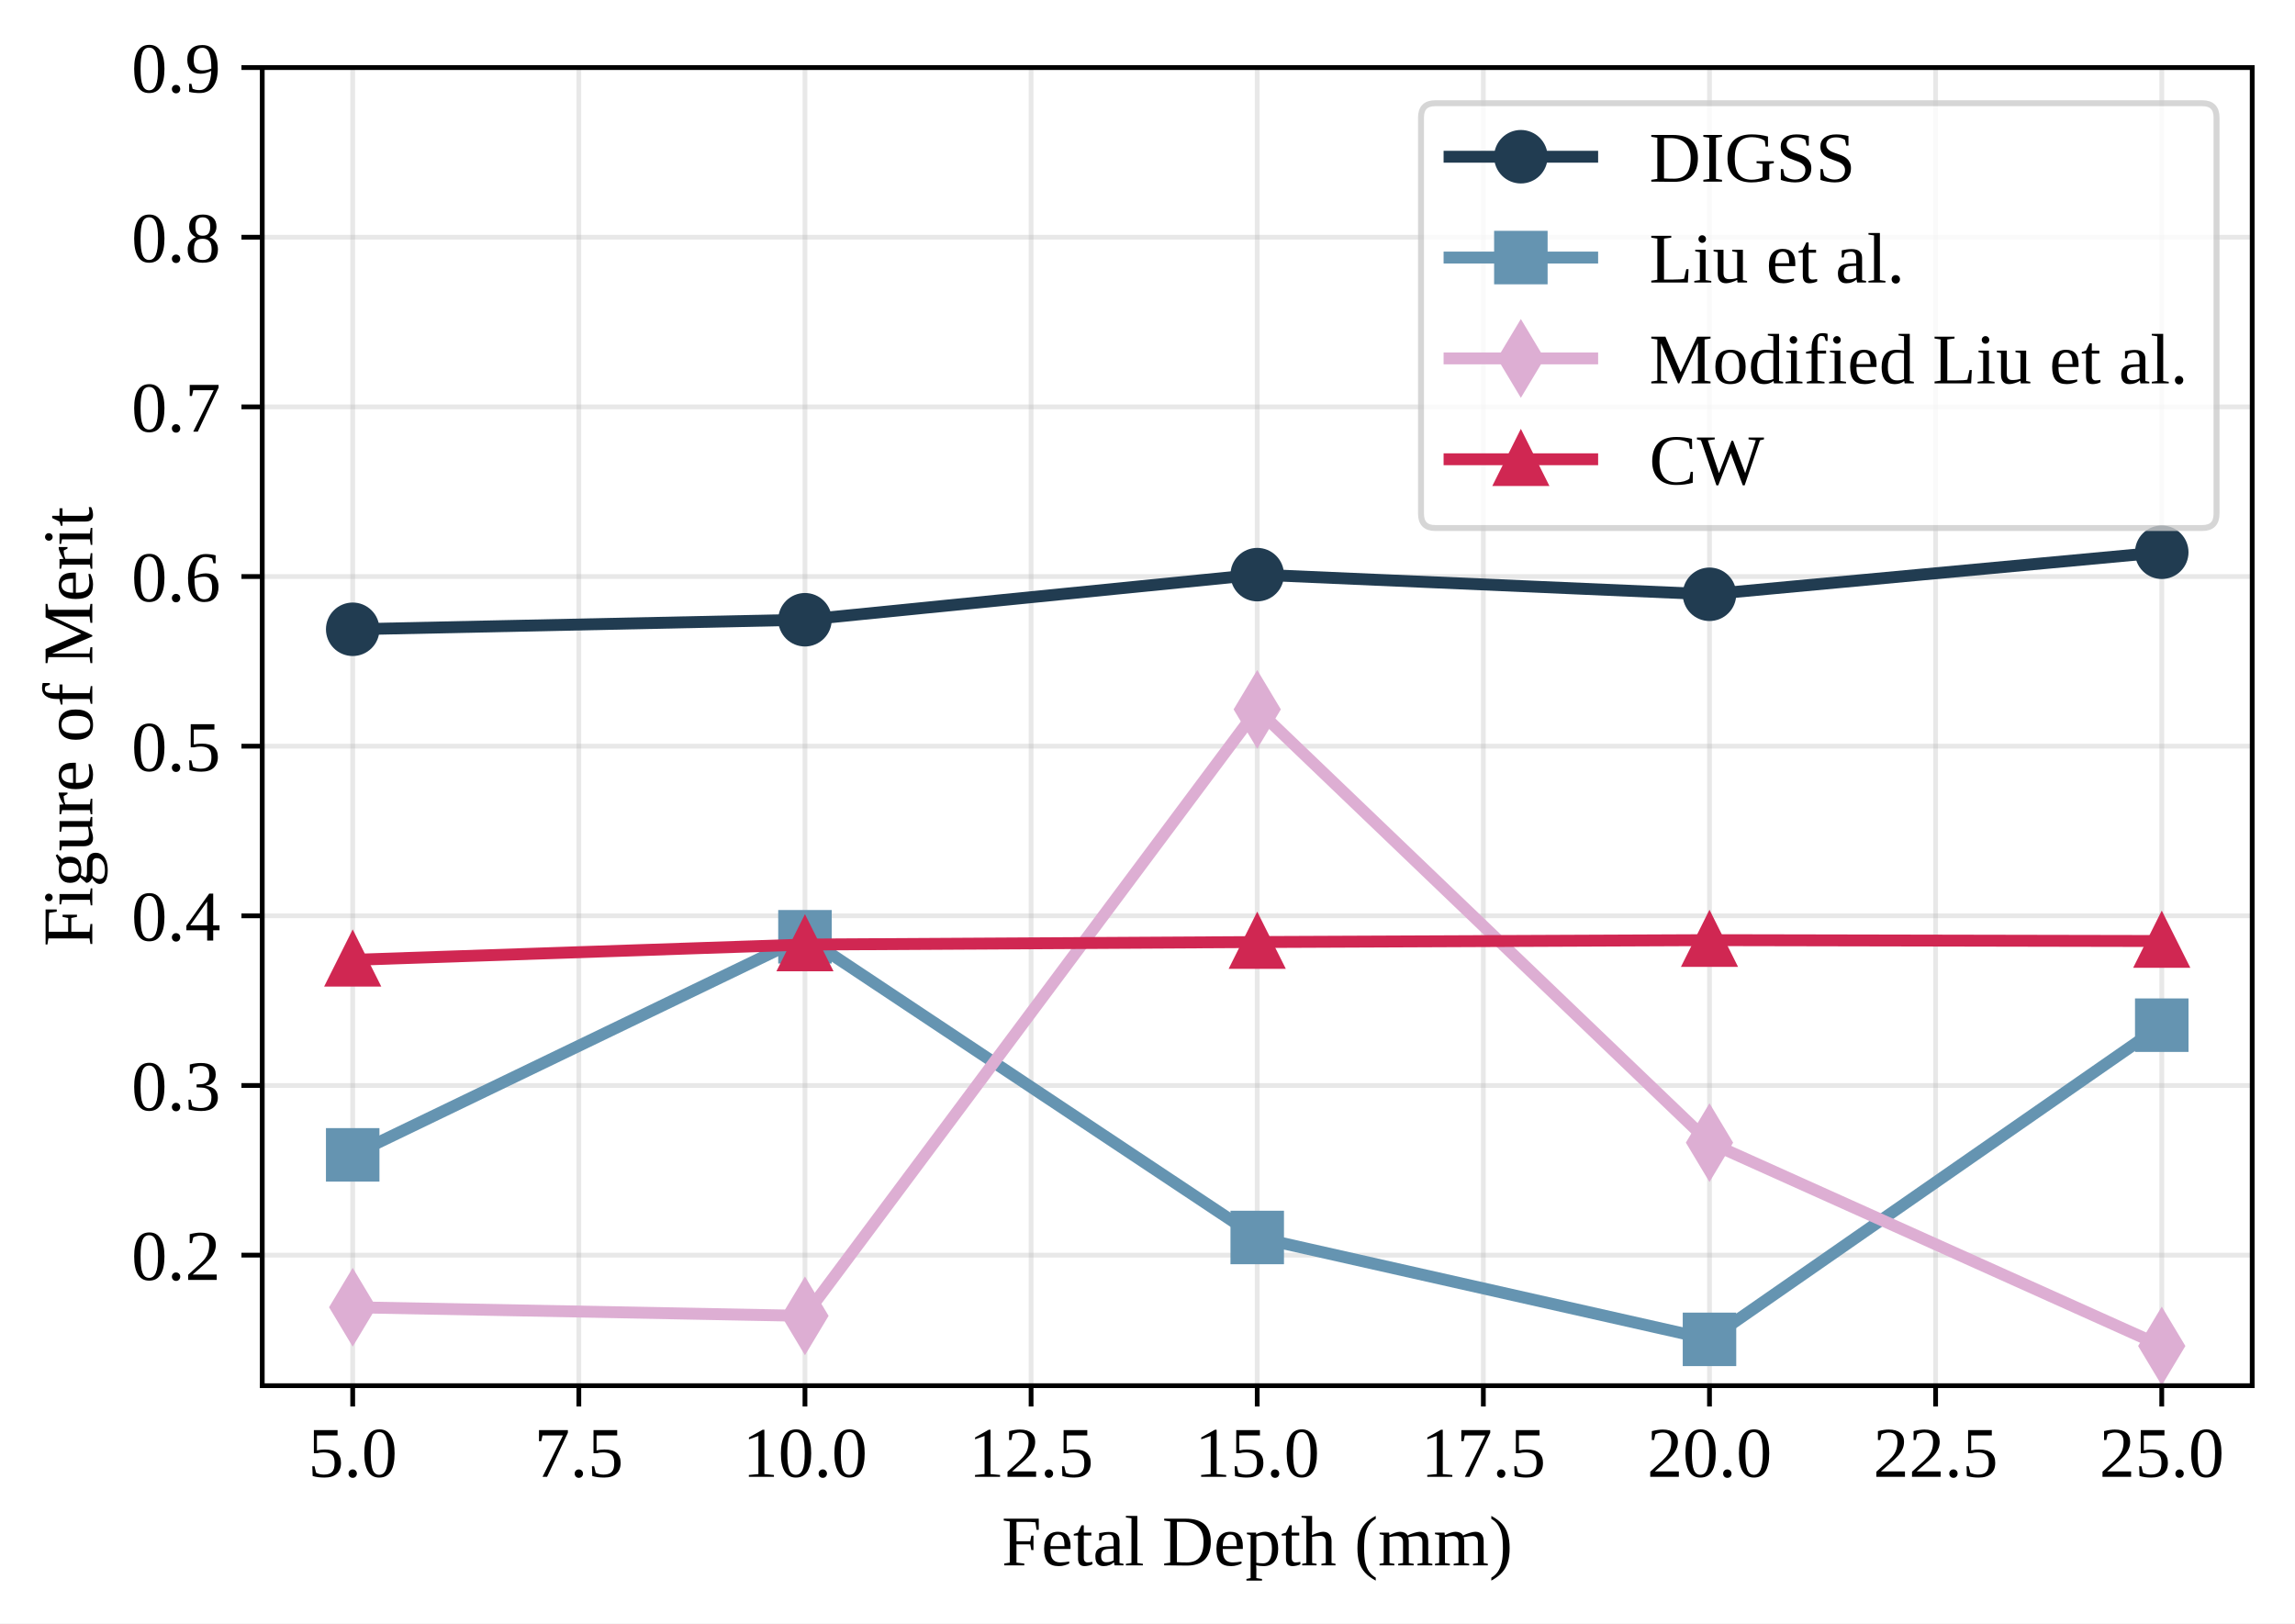
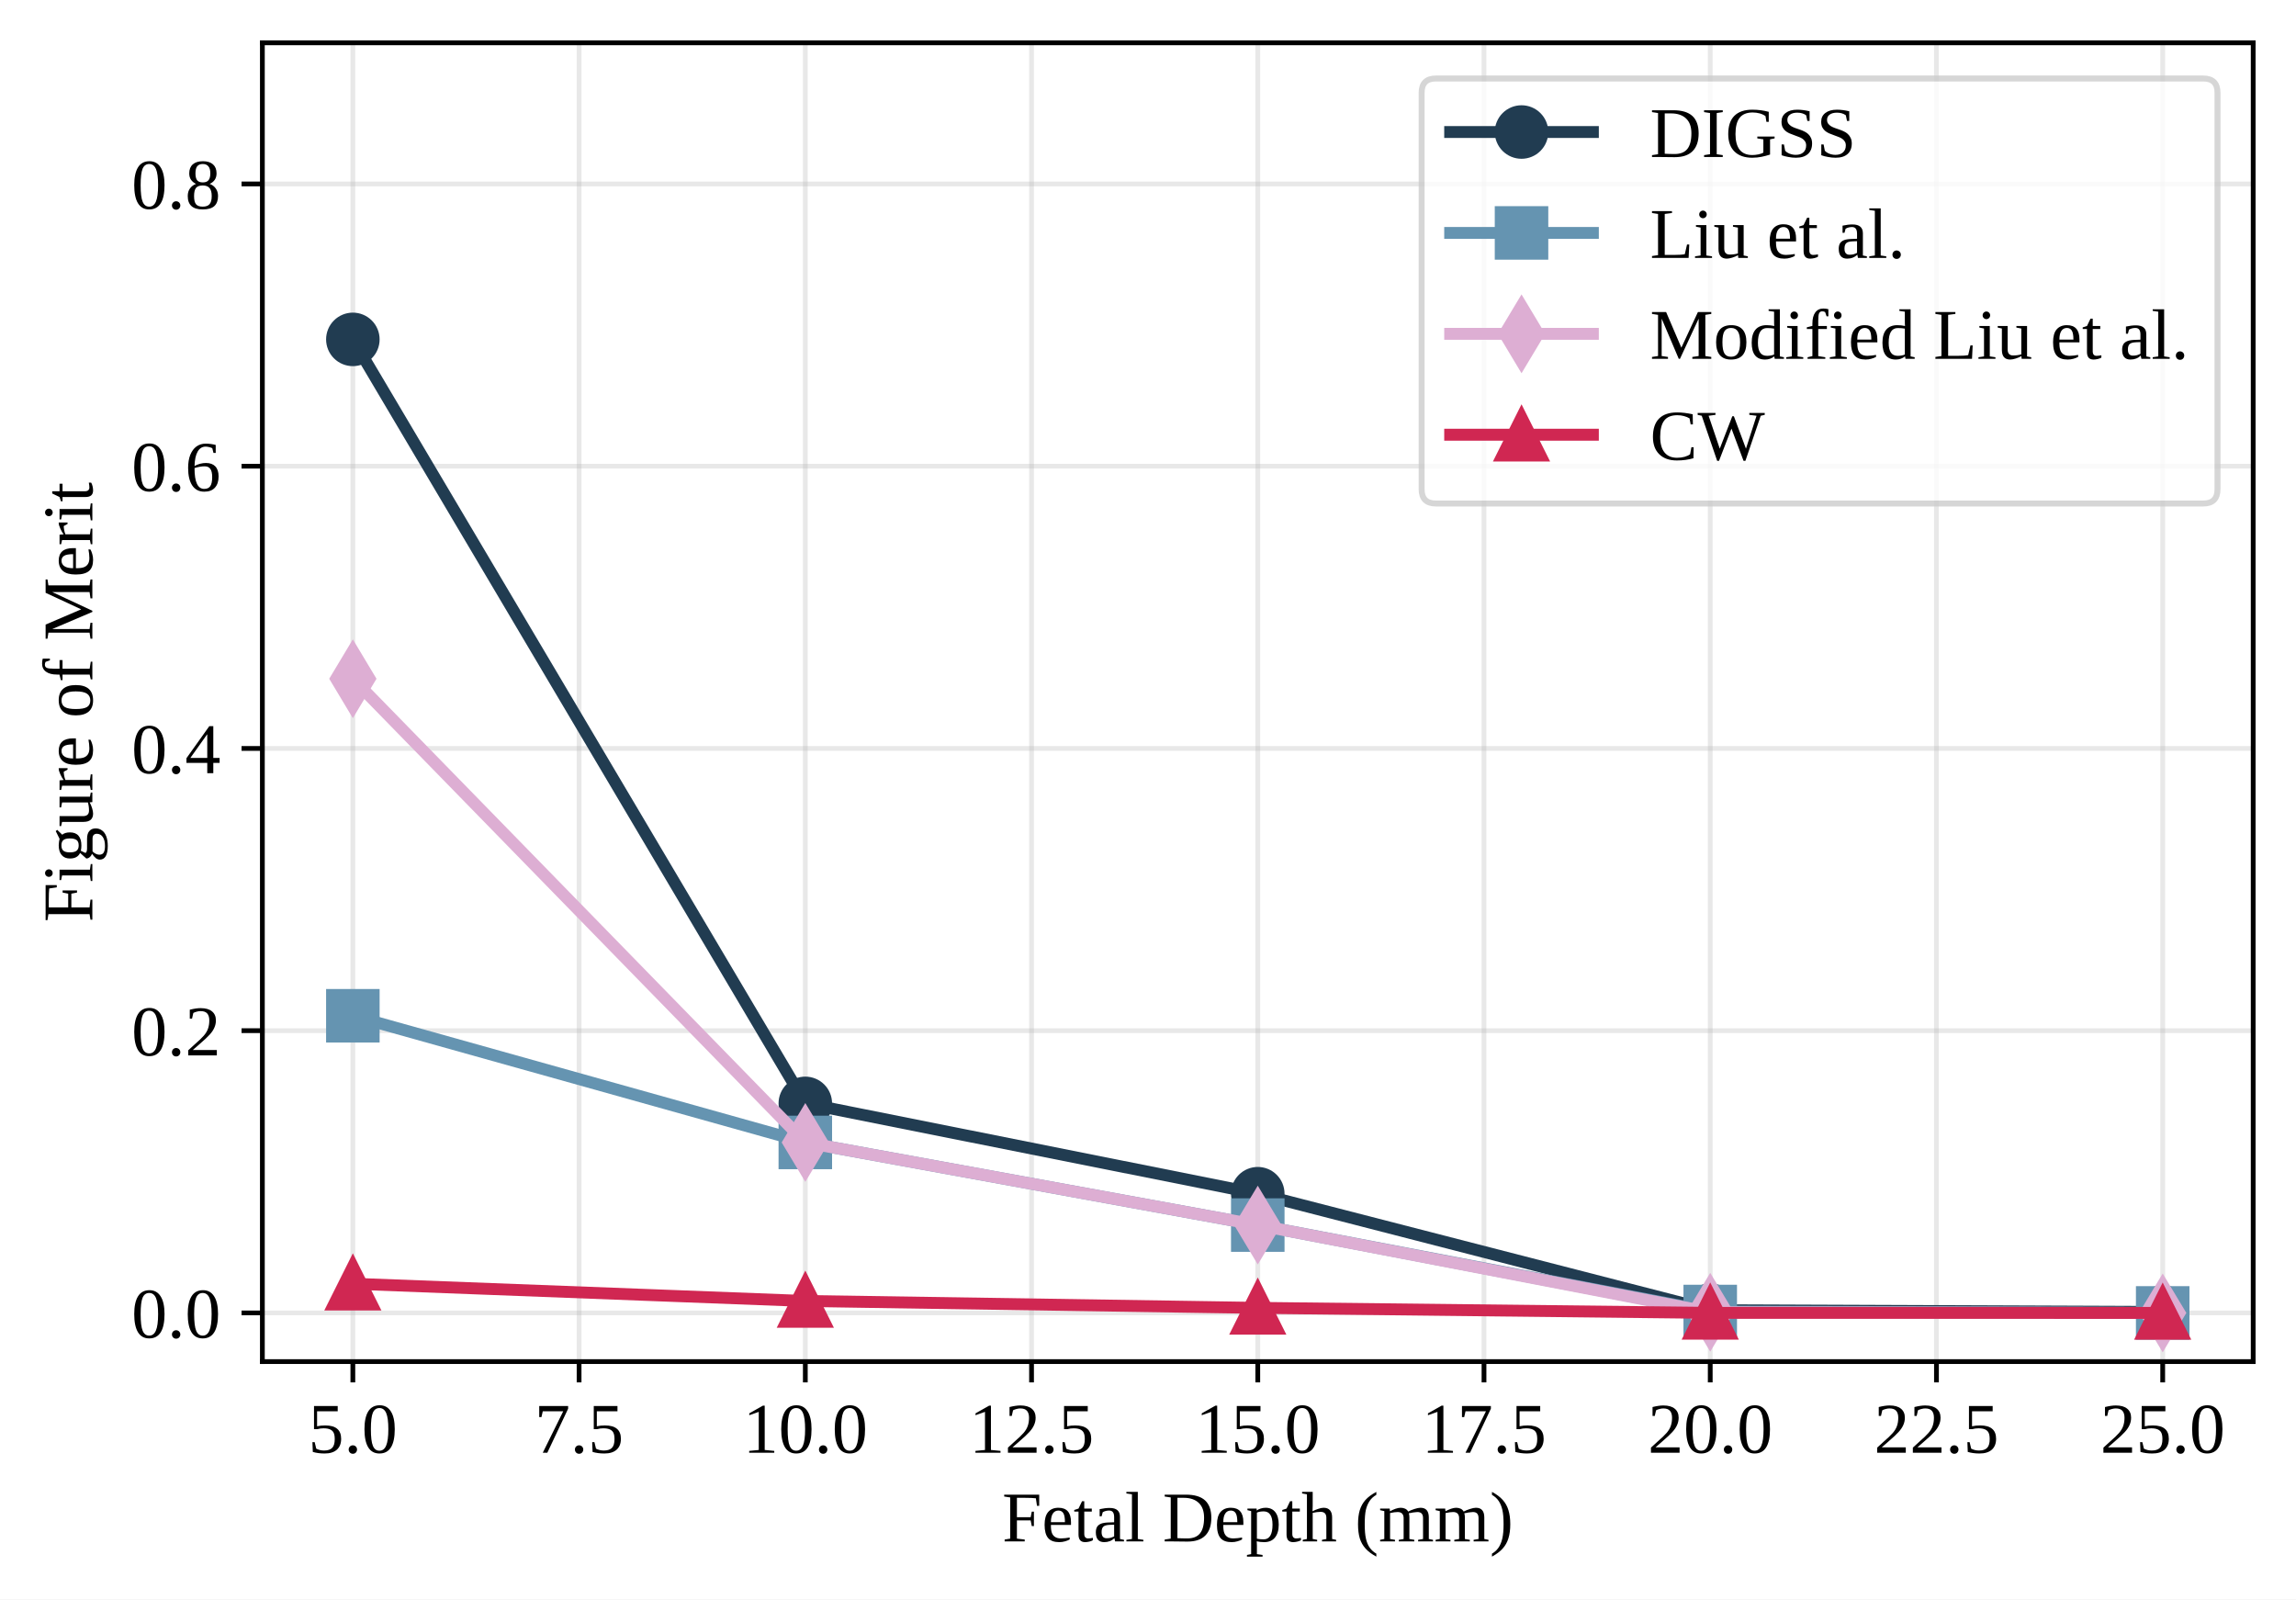
- <svg xmlns="http://www.w3.org/2000/svg" xmlns:xlink="http://www.w3.org/1999/xlink" width="386.122pt" height="273.125pt" viewBox="0 0 386.122 273.125" version="1.1">
+ <svg xmlns="http://www.w3.org/2000/svg" xmlns:xlink="http://www.w3.org/1999/xlink" width="386.122pt" height="268.959pt" viewBox="0 0 386.122 268.959" version="1.1">
  <defs>
    <style type="text/css">*{stroke-linejoin: round; stroke-linecap: butt}</style>
  </defs>
  <g id="figure_1">
    <g id="patch_1">
-       <path d="M 0 273.125  L 386.122 273.125  L 386.122 0  L 0 0  z " style="fill: #ffffff" />
+       <path d="M 0 268.959  L 386.122 268.959  L 386.122 0  L 0 0  z " style="fill: #ffffff" />
    </g>
    <g id="axes_1">
      <g id="patch_2">
-         <path d="M 44.122 233.126  L 378.922 233.126  L 378.922 11.366  L 44.122 11.366  z " style="fill: #ffffff" />
+         <path d="M 44.122 228.96  L 378.922 228.96  L 378.922 7.2  L 44.122 7.2  z " style="fill: #ffffff" />
      </g>
      <g id="matplotlib.axis_1">
        <g id="xtick_1">
          <g id="line2d_1">
-             <path d="M 59.34 233.126  L 59.34 11.366  " clip-path="url(#p1c61804d93)" style="fill: none; stroke: #b0b0b0; stroke-opacity: 0.3; stroke-width: 0.8; stroke-linecap: square" />
+             <path d="M 59.34 228.96  L 59.34 7.2  " clip-path="url(#p02f2548ae1)" style="fill: none; stroke: #b0b0b0; stroke-opacity: 0.3; stroke-width: 0.8; stroke-linecap: square" />
          </g>
          <g id="line2d_2">
            <defs>
-               <path id="m19db5034b9" d="M 0 0  L 0 3.5  " style="stroke: #000000; stroke-width: 0.8" />
+               <path id="m5656c870ac" d="M 0 0  L 0 3.5  " style="stroke: #000000; stroke-width: 0.8" />
            </defs>
            <g>
-               <use xlink:href="#m19db5034b9" x="59.34" y="233.126" style="stroke: #000000; stroke-width: 0.8" />
+               <use xlink:href="#m5656c870ac" x="59.34" y="228.96" style="stroke: #000000; stroke-width: 0.8" />
            </g>
          </g>
          <g id="text_1">
-             <text style="font: 12px 'Times New Roman', 'Times', serif; text-anchor: middle" x="59.34" y="248.459" transform="rotate(-0 59.34006 248.4588)">5.0</text>
+             <text style="font: 12px 'Times New Roman', 'Times', serif; text-anchor: middle" x="59.34" y="244.292" transform="rotate(-0 59.34006 244.2925)">5.0</text>
          </g>
        </g>
        <g id="xtick_2">
          <g id="line2d_3">
-             <path d="M 97.386 233.126  L 97.386 11.366  " clip-path="url(#p1c61804d93)" style="fill: none; stroke: #b0b0b0; stroke-opacity: 0.3; stroke-width: 0.8; stroke-linecap: square" />
+             <path d="M 97.386 228.96  L 97.386 7.2  " clip-path="url(#p02f2548ae1)" style="fill: none; stroke: #b0b0b0; stroke-opacity: 0.3; stroke-width: 0.8; stroke-linecap: square" />
          </g>
          <g id="line2d_4">
            <g>
-               <use xlink:href="#m19db5034b9" x="97.386" y="233.126" style="stroke: #000000; stroke-width: 0.8" />
+               <use xlink:href="#m5656c870ac" x="97.386" y="228.96" style="stroke: #000000; stroke-width: 0.8" />
            </g>
          </g>
          <g id="text_2">
-             <text style="font: 12px 'Times New Roman', 'Times', serif; text-anchor: middle" x="97.386" y="248.459" transform="rotate(-0 97.38551 248.4588)">7.5</text>
+             <text style="font: 12px 'Times New Roman', 'Times', serif; text-anchor: middle" x="97.386" y="244.292" transform="rotate(-0 97.38551 244.2925)">7.5</text>
          </g>
        </g>
        <g id="xtick_3">
          <g id="line2d_5">
-             <path d="M 135.431 233.126  L 135.431 11.366  " clip-path="url(#p1c61804d93)" style="fill: none; stroke: #b0b0b0; stroke-opacity: 0.3; stroke-width: 0.8; stroke-linecap: square" />
+             <path d="M 135.431 228.96  L 135.431 7.2  " clip-path="url(#p02f2548ae1)" style="fill: none; stroke: #b0b0b0; stroke-opacity: 0.3; stroke-width: 0.8; stroke-linecap: square" />
          </g>
          <g id="line2d_6">
            <g>
-               <use xlink:href="#m19db5034b9" x="135.431" y="233.126" style="stroke: #000000; stroke-width: 0.8" />
+               <use xlink:href="#m5656c870ac" x="135.431" y="228.96" style="stroke: #000000; stroke-width: 0.8" />
            </g>
          </g>
          <g id="text_3">
-             <text style="font: 12px 'Times New Roman', 'Times', serif; text-anchor: middle" x="135.431" y="248.459" transform="rotate(-0 135.431 248.4588)">10.0</text>
+             <text style="font: 12px 'Times New Roman', 'Times', serif; text-anchor: middle" x="135.431" y="244.292" transform="rotate(-0 135.431 244.2925)">10.0</text>
          </g>
        </g>
        <g id="xtick_4">
          <g id="line2d_7">
-             <path d="M 173.476 233.126  L 173.476 11.366  " clip-path="url(#p1c61804d93)" style="fill: none; stroke: #b0b0b0; stroke-opacity: 0.3; stroke-width: 0.8; stroke-linecap: square" />
+             <path d="M 173.476 228.96  L 173.476 7.2  " clip-path="url(#p02f2548ae1)" style="fill: none; stroke: #b0b0b0; stroke-opacity: 0.3; stroke-width: 0.8; stroke-linecap: square" />
          </g>
          <g id="line2d_8">
            <g>
-               <use xlink:href="#m19db5034b9" x="173.476" y="233.126" style="stroke: #000000; stroke-width: 0.8" />
+               <use xlink:href="#m5656c870ac" x="173.476" y="228.96" style="stroke: #000000; stroke-width: 0.8" />
            </g>
          </g>
          <g id="text_4">
-             <text style="font: 12px 'Times New Roman', 'Times', serif; text-anchor: middle" x="173.476" y="248.459" transform="rotate(-0 173.4764 248.4588)">12.5</text>
+             <text style="font: 12px 'Times New Roman', 'Times', serif; text-anchor: middle" x="173.476" y="244.292" transform="rotate(-0 173.4764 244.2925)">12.5</text>
          </g>
        </g>
        <g id="xtick_5">
          <g id="line2d_9">
-             <path d="M 211.522 233.126  L 211.522 11.366  " clip-path="url(#p1c61804d93)" style="fill: none; stroke: #b0b0b0; stroke-opacity: 0.3; stroke-width: 0.8; stroke-linecap: square" />
+             <path d="M 211.522 228.96  L 211.522 7.2  " clip-path="url(#p02f2548ae1)" style="fill: none; stroke: #b0b0b0; stroke-opacity: 0.3; stroke-width: 0.8; stroke-linecap: square" />
          </g>
          <g id="line2d_10">
            <g>
-               <use xlink:href="#m19db5034b9" x="211.522" y="233.126" style="stroke: #000000; stroke-width: 0.8" />
+               <use xlink:href="#m5656c870ac" x="211.522" y="228.96" style="stroke: #000000; stroke-width: 0.8" />
            </g>
          </g>
          <g id="text_5">
-             <text style="font: 12px 'Times New Roman', 'Times', serif; text-anchor: middle" x="211.522" y="248.459" transform="rotate(-0 211.5219 248.4588)">15.0</text>
+             <text style="font: 12px 'Times New Roman', 'Times', serif; text-anchor: middle" x="211.522" y="244.292" transform="rotate(-0 211.5219 244.2925)">15.0</text>
          </g>
        </g>
        <g id="xtick_6">
          <g id="line2d_11">
-             <path d="M 249.567 233.126  L 249.567 11.366  " clip-path="url(#p1c61804d93)" style="fill: none; stroke: #b0b0b0; stroke-opacity: 0.3; stroke-width: 0.8; stroke-linecap: square" />
+             <path d="M 249.567 228.96  L 249.567 7.2  " clip-path="url(#p02f2548ae1)" style="fill: none; stroke: #b0b0b0; stroke-opacity: 0.3; stroke-width: 0.8; stroke-linecap: square" />
          </g>
          <g id="line2d_12">
            <g>
-               <use xlink:href="#m19db5034b9" x="249.567" y="233.126" style="stroke: #000000; stroke-width: 0.8" />
+               <use xlink:href="#m5656c870ac" x="249.567" y="228.96" style="stroke: #000000; stroke-width: 0.8" />
            </g>
          </g>
          <g id="text_6">
-             <text style="font: 12px 'Times New Roman', 'Times', serif; text-anchor: middle" x="249.567" y="248.459" transform="rotate(-0 249.5673 248.4588)">17.5</text>
+             <text style="font: 12px 'Times New Roman', 'Times', serif; text-anchor: middle" x="249.567" y="244.292" transform="rotate(-0 249.5673 244.2925)">17.5</text>
          </g>
        </g>
        <g id="xtick_7">
          <g id="line2d_13">
-             <path d="M 287.613 233.126  L 287.613 11.366  " clip-path="url(#p1c61804d93)" style="fill: none; stroke: #b0b0b0; stroke-opacity: 0.3; stroke-width: 0.8; stroke-linecap: square" />
+             <path d="M 287.613 228.96  L 287.613 7.2  " clip-path="url(#p02f2548ae1)" style="fill: none; stroke: #b0b0b0; stroke-opacity: 0.3; stroke-width: 0.8; stroke-linecap: square" />
          </g>
          <g id="line2d_14">
            <g>
-               <use xlink:href="#m19db5034b9" x="287.613" y="233.126" style="stroke: #000000; stroke-width: 0.8" />
+               <use xlink:href="#m5656c870ac" x="287.613" y="228.96" style="stroke: #000000; stroke-width: 0.8" />
            </g>
          </g>
          <g id="text_7">
-             <text style="font: 12px 'Times New Roman', 'Times', serif; text-anchor: middle" x="287.613" y="248.459" transform="rotate(-0 287.6128 248.4588)">20.0</text>
+             <text style="font: 12px 'Times New Roman', 'Times', serif; text-anchor: middle" x="287.613" y="244.292" transform="rotate(-0 287.6128 244.2925)">20.0</text>
          </g>
        </g>
        <g id="xtick_8">
          <g id="line2d_15">
-             <path d="M 325.658 233.126  L 325.658 11.366  " clip-path="url(#p1c61804d93)" style="fill: none; stroke: #b0b0b0; stroke-opacity: 0.3; stroke-width: 0.8; stroke-linecap: square" />
+             <path d="M 325.658 228.96  L 325.658 7.2  " clip-path="url(#p02f2548ae1)" style="fill: none; stroke: #b0b0b0; stroke-opacity: 0.3; stroke-width: 0.8; stroke-linecap: square" />
          </g>
          <g id="line2d_16">
            <g>
-               <use xlink:href="#m19db5034b9" x="325.658" y="233.126" style="stroke: #000000; stroke-width: 0.8" />
+               <use xlink:href="#m5656c870ac" x="325.658" y="228.96" style="stroke: #000000; stroke-width: 0.8" />
            </g>
          </g>
          <g id="text_8">
-             <text style="font: 12px 'Times New Roman', 'Times', serif; text-anchor: middle" x="325.658" y="248.459" transform="rotate(-0 325.6582 248.4588)">22.5</text>
+             <text style="font: 12px 'Times New Roman', 'Times', serif; text-anchor: middle" x="325.658" y="244.292" transform="rotate(-0 325.6582 244.2925)">22.5</text>
          </g>
        </g>
        <g id="xtick_9">
          <g id="line2d_17">
-             <path d="M 363.704 233.126  L 363.704 11.366  " clip-path="url(#p1c61804d93)" style="fill: none; stroke: #b0b0b0; stroke-opacity: 0.3; stroke-width: 0.8; stroke-linecap: square" />
+             <path d="M 363.704 228.96  L 363.704 7.2  " clip-path="url(#p02f2548ae1)" style="fill: none; stroke: #b0b0b0; stroke-opacity: 0.3; stroke-width: 0.8; stroke-linecap: square" />
          </g>
          <g id="line2d_18">
            <g>
-               <use xlink:href="#m19db5034b9" x="363.704" y="233.126" style="stroke: #000000; stroke-width: 0.8" />
+               <use xlink:href="#m5656c870ac" x="363.704" y="228.96" style="stroke: #000000; stroke-width: 0.8" />
            </g>
          </g>
          <g id="text_9">
-             <text style="font: 12px 'Times New Roman', 'Times', serif; text-anchor: middle" x="363.704" y="248.459" transform="rotate(-0 363.7037 248.4588)">25.0</text>
+             <text style="font: 12px 'Times New Roman', 'Times', serif; text-anchor: middle" x="363.704" y="244.292" transform="rotate(-0 363.7037 244.2925)">25.0</text>
          </g>
        </g>
        <g id="text_10">
-           <text style="font: 12px 'Times New Roman', 'Times', serif; text-anchor: middle" x="211.522" y="263.358" transform="rotate(-0 211.5219 263.3581)">Fetal Depth (mm)</text>
+           <text style="font: 12px 'Times New Roman', 'Times', serif; text-anchor: middle" x="211.522" y="259.192" transform="rotate(-0 211.5219 259.1919)">Fetal Depth (mm)</text>
        </g>
      </g>
      <g id="matplotlib.axis_2">
        <g id="ytick_1">
          <g id="line2d_19">
-             <path d="M 44.122 211.165  L 378.922 211.165  " clip-path="url(#p1c61804d93)" style="fill: none; stroke: #b0b0b0; stroke-opacity: 0.3; stroke-width: 0.8; stroke-linecap: square" />
+             <path d="M 44.122 220.775  L 378.922 220.775  " clip-path="url(#p02f2548ae1)" style="fill: none; stroke: #b0b0b0; stroke-opacity: 0.3; stroke-width: 0.8; stroke-linecap: square" />
          </g>
          <g id="line2d_20">
            <defs>
-               <path id="mf9918cbcaa" d="M 0 0  L -3.5 0  " style="stroke: #000000; stroke-width: 0.8" />
+               <path id="mb6dbd80c74" d="M 0 0  L -3.5 0  " style="stroke: #000000; stroke-width: 0.8" />
            </defs>
            <g>
-               <use xlink:href="#mf9918cbcaa" x="44.122" y="211.165" style="stroke: #000000; stroke-width: 0.8" />
+               <use xlink:href="#mb6dbd80c74" x="44.122" y="220.775" style="stroke: #000000; stroke-width: 0.8" />
            </g>
          </g>
          <g id="text_11">
-             <text style="font: 12px 'Times New Roman', 'Times', serif; text-anchor: end" x="37.122" y="215.331" transform="rotate(-0 37.12188 215.3314)">0.2</text>
+             <text style="font: 12px 'Times New Roman', 'Times', serif; text-anchor: end" x="37.122" y="224.941" transform="rotate(-0 37.12188 224.941)">0.0</text>
          </g>
        </g>
        <g id="ytick_2">
          <g id="line2d_21">
-             <path d="M 44.122 182.622  L 378.922 182.622  " clip-path="url(#p1c61804d93)" style="fill: none; stroke: #b0b0b0; stroke-opacity: 0.3; stroke-width: 0.8; stroke-linecap: square" />
+             <path d="M 44.122 173.314  L 378.922 173.314  " clip-path="url(#p02f2548ae1)" style="fill: none; stroke: #b0b0b0; stroke-opacity: 0.3; stroke-width: 0.8; stroke-linecap: square" />
          </g>
          <g id="line2d_22">
            <g>
-               <use xlink:href="#mf9918cbcaa" x="44.122" y="182.622" style="stroke: #000000; stroke-width: 0.8" />
+               <use xlink:href="#mb6dbd80c74" x="44.122" y="173.314" style="stroke: #000000; stroke-width: 0.8" />
            </g>
          </g>
          <g id="text_12">
-             <text style="font: 12px 'Times New Roman', 'Times', serif; text-anchor: end" x="37.122" y="186.789" transform="rotate(-0 37.12188 186.7887)">0.3</text>
+             <text style="font: 12px 'Times New Roman', 'Times', serif; text-anchor: end" x="37.122" y="177.48" transform="rotate(-0 37.12188 177.48)">0.2</text>
          </g>
        </g>
        <g id="ytick_3">
          <g id="line2d_23">
-             <path d="M 44.122 154.08  L 378.922 154.08  " clip-path="url(#p1c61804d93)" style="fill: none; stroke: #b0b0b0; stroke-opacity: 0.3; stroke-width: 0.8; stroke-linecap: square" />
+             <path d="M 44.122 125.853  L 378.922 125.853  " clip-path="url(#p02f2548ae1)" style="fill: none; stroke: #b0b0b0; stroke-opacity: 0.3; stroke-width: 0.8; stroke-linecap: square" />
          </g>
          <g id="line2d_24">
            <g>
-               <use xlink:href="#mf9918cbcaa" x="44.122" y="154.08" style="stroke: #000000; stroke-width: 0.8" />
+               <use xlink:href="#mb6dbd80c74" x="44.122" y="125.853" style="stroke: #000000; stroke-width: 0.8" />
            </g>
          </g>
          <g id="text_13">
-             <text style="font: 12px 'Times New Roman', 'Times', serif; text-anchor: end" x="37.122" y="158.246" transform="rotate(-0 37.12188 158.246)">0.4</text>
+             <text style="font: 12px 'Times New Roman', 'Times', serif; text-anchor: end" x="37.122" y="130.019" transform="rotate(-0 37.12188 130.0189)">0.4</text>
          </g>
        </g>
        <g id="ytick_4">
          <g id="line2d_25">
-             <path d="M 44.122 125.537  L 378.922 125.537  " clip-path="url(#p1c61804d93)" style="fill: none; stroke: #b0b0b0; stroke-opacity: 0.3; stroke-width: 0.8; stroke-linecap: square" />
+             <path d="M 44.122 78.392  L 378.922 78.392  " clip-path="url(#p02f2548ae1)" style="fill: none; stroke: #b0b0b0; stroke-opacity: 0.3; stroke-width: 0.8; stroke-linecap: square" />
          </g>
          <g id="line2d_26">
            <g>
-               <use xlink:href="#mf9918cbcaa" x="44.122" y="125.537" style="stroke: #000000; stroke-width: 0.8" />
+               <use xlink:href="#mb6dbd80c74" x="44.122" y="78.392" style="stroke: #000000; stroke-width: 0.8" />
            </g>
          </g>
          <g id="text_14">
-             <text style="font: 12px 'Times New Roman', 'Times', serif; text-anchor: end" x="37.122" y="129.703" transform="rotate(-0 37.12188 129.7033)">0.5</text>
+             <text style="font: 12px 'Times New Roman', 'Times', serif; text-anchor: end" x="37.122" y="82.558" transform="rotate(-0 37.12188 82.55784)">0.6</text>
          </g>
        </g>
        <g id="ytick_5">
          <g id="line2d_27">
-             <path d="M 44.122 96.994  L 378.922 96.994  " clip-path="url(#p1c61804d93)" style="fill: none; stroke: #b0b0b0; stroke-opacity: 0.3; stroke-width: 0.8; stroke-linecap: square" />
+             <path d="M 44.122 30.931  L 378.922 30.931  " clip-path="url(#p02f2548ae1)" style="fill: none; stroke: #b0b0b0; stroke-opacity: 0.3; stroke-width: 0.8; stroke-linecap: square" />
          </g>
          <g id="line2d_28">
            <g>
-               <use xlink:href="#mf9918cbcaa" x="44.122" y="96.994" style="stroke: #000000; stroke-width: 0.8" />
+               <use xlink:href="#mb6dbd80c74" x="44.122" y="30.931" style="stroke: #000000; stroke-width: 0.8" />
            </g>
          </g>
          <g id="text_15">
-             <text style="font: 12px 'Times New Roman', 'Times', serif; text-anchor: end" x="37.122" y="101.161" transform="rotate(-0 37.12188 101.1606)">0.6</text>
-           </g>
-         </g>
-         <g id="ytick_6">
-           <g id="line2d_29">
-             <path d="M 44.122 68.452  L 378.922 68.452  " clip-path="url(#p1c61804d93)" style="fill: none; stroke: #b0b0b0; stroke-opacity: 0.3; stroke-width: 0.8; stroke-linecap: square" />
-           </g>
-           <g id="line2d_30">
-             <g>
-               <use xlink:href="#mf9918cbcaa" x="44.122" y="68.452" style="stroke: #000000; stroke-width: 0.8" />
-             </g>
-           </g>
-           <g id="text_16">
-             <text style="font: 12px 'Times New Roman', 'Times', serif; text-anchor: end" x="37.122" y="72.618" transform="rotate(-0 37.12188 72.61791)">0.7</text>
-           </g>
-         </g>
-         <g id="ytick_7">
-           <g id="line2d_31">
-             <path d="M 44.122 39.909  L 378.922 39.909  " clip-path="url(#p1c61804d93)" style="fill: none; stroke: #b0b0b0; stroke-opacity: 0.3; stroke-width: 0.8; stroke-linecap: square" />
-           </g>
-           <g id="line2d_32">
-             <g>
-               <use xlink:href="#mf9918cbcaa" x="44.122" y="39.909" style="stroke: #000000; stroke-width: 0.8" />
-             </g>
-           </g>
-           <g id="text_17">
-             <text style="font: 12px 'Times New Roman', 'Times', serif; text-anchor: end" x="37.122" y="44.075" transform="rotate(-0 37.12188 44.07521)">0.8</text>
-           </g>
-         </g>
-         <g id="ytick_8">
-           <g id="line2d_33">
-             <path d="M 44.122 11.366  L 378.922 11.366  " clip-path="url(#p1c61804d93)" style="fill: none; stroke: #b0b0b0; stroke-opacity: 0.3; stroke-width: 0.8; stroke-linecap: square" />
-           </g>
-           <g id="line2d_34">
-             <g>
-               <use xlink:href="#mf9918cbcaa" x="44.122" y="11.366" style="stroke: #000000; stroke-width: 0.8" />
-             </g>
-           </g>
-           <g id="text_18">
-             <text style="font: 12px 'Times New Roman', 'Times', serif; text-anchor: end" x="37.122" y="15.533" transform="rotate(-0 37.12188 15.5325)">0.9</text>
-           </g>
-         </g>
-         <g id="text_19">
-           <text style="font: 12px 'Times New Roman', 'Times', serif; text-anchor: middle" x="15.533" y="122.246" transform="rotate(-90 15.5325 122.2463)">Figure of Merit</text>
-         </g>
-       </g>
-       <g id="line2d_35">
-         <path d="M 59.34 105.87  L 135.431 104.264  L 211.522 96.676  L 287.613 99.982  L 363.704 92.909  " clip-path="url(#p1c61804d93)" style="fill: none; stroke: #213c51; stroke-width: 2; stroke-linecap: square" />
+             <text style="font: 12px 'Times New Roman', 'Times', serif; text-anchor: end" x="37.122" y="35.097" transform="rotate(-0 37.12188 35.09678)">0.8</text>
+           </g>
+         </g>
+         <g id="text_16">
+           <text style="font: 12px 'Times New Roman', 'Times', serif; text-anchor: middle" x="15.533" y="118.08" transform="rotate(-90 15.5325 118.08)">Figure of Merit</text>
+         </g>
+       </g>
+       <g id="line2d_29">
+         <path d="M 59.34 57.07  L 135.431 185.541  L 211.522 200.729  L 287.613 220.319  L 363.704 220.61  " clip-path="url(#p02f2548ae1)" style="fill: none; stroke: #213c51; stroke-width: 2; stroke-linecap: square" />
        <defs>
-           <path id="md6d02b0b9a" d="M 0 4  C 1.061 4 2.078 3.579 2.828 2.828  C 3.579 2.078 4 1.061 4 0  C 4 -1.061 3.579 -2.078 2.828 -2.828  C 2.078 -3.579 1.061 -4 0 -4  C -1.061 -4 -2.078 -3.579 -2.828 -2.828  C -3.579 -2.078 -4 -1.061 -4 0  C -4 1.061 -3.579 2.078 -2.828 2.828  C -2.078 3.579 -1.061 4 0 4  z " style="stroke: #213c51" />
+           <path id="m76f07995a1" d="M 0 4  C 1.061 4 2.078 3.579 2.828 2.828  C 3.579 2.078 4 1.061 4 0  C 4 -1.061 3.579 -2.078 2.828 -2.828  C 2.078 -3.579 1.061 -4 0 -4  C -1.061 -4 -2.078 -3.579 -2.828 -2.828  C -3.579 -2.078 -4 -1.061 -4 0  C -4 1.061 -3.579 2.078 -2.828 2.828  C -2.078 3.579 -1.061 4 0 4  z " style="stroke: #213c51" />
        </defs>
-         <g clip-path="url(#p1c61804d93)">
-           <use xlink:href="#md6d02b0b9a" x="59.34" y="105.87" style="fill: #213c51; stroke: #213c51" />
-           <use xlink:href="#md6d02b0b9a" x="135.431" y="104.264" style="fill: #213c51; stroke: #213c51" />
-           <use xlink:href="#md6d02b0b9a" x="211.522" y="96.676" style="fill: #213c51; stroke: #213c51" />
-           <use xlink:href="#md6d02b0b9a" x="287.613" y="99.982" style="fill: #213c51; stroke: #213c51" />
-           <use xlink:href="#md6d02b0b9a" x="363.704" y="92.909" style="fill: #213c51; stroke: #213c51" />
-         </g>
-       </g>
-       <g id="line2d_36">
-         <path d="M 59.34 194.292  L 135.431 157.601  L 211.522 208.192  L 287.613 225.333  L 363.704 172.475  " clip-path="url(#p1c61804d93)" style="fill: none; stroke: #6594b1; stroke-width: 2; stroke-linecap: square" />
+         <g clip-path="url(#p02f2548ae1)">
+           <use xlink:href="#m76f07995a1" x="59.34" y="57.07" style="fill: #213c51; stroke: #213c51" />
+           <use xlink:href="#m76f07995a1" x="135.431" y="185.541" style="fill: #213c51; stroke: #213c51" />
+           <use xlink:href="#m76f07995a1" x="211.522" y="200.729" style="fill: #213c51; stroke: #213c51" />
+           <use xlink:href="#m76f07995a1" x="287.613" y="220.319" style="fill: #213c51; stroke: #213c51" />
+           <use xlink:href="#m76f07995a1" x="363.704" y="220.61" style="fill: #213c51; stroke: #213c51" />
+         </g>
+       </g>
+       <g id="line2d_30">
+         <path d="M 59.34 170.808  L 135.431 192.109  L 211.522 206.004  L 287.613 220.538  L 363.704 220.775  " clip-path="url(#p02f2548ae1)" style="fill: none; stroke: #6594b1; stroke-width: 2; stroke-linecap: square" />
        <defs>
-           <path id="m498298617b" d="M -4 4  L 4 4  L 4 -4  L -4 -4  z " style="stroke: #6594b1; stroke-linejoin: miter" />
+           <path id="m9c37058057" d="M -4 4  L 4 4  L 4 -4  L -4 -4  z " style="stroke: #6594b1; stroke-linejoin: miter" />
        </defs>
-         <g clip-path="url(#p1c61804d93)">
-           <use xlink:href="#m498298617b" x="59.34" y="194.292" style="fill: #6594b1; stroke: #6594b1; stroke-linejoin: miter" />
-           <use xlink:href="#m498298617b" x="135.431" y="157.601" style="fill: #6594b1; stroke: #6594b1; stroke-linejoin: miter" />
-           <use xlink:href="#m498298617b" x="211.522" y="208.192" style="fill: #6594b1; stroke: #6594b1; stroke-linejoin: miter" />
-           <use xlink:href="#m498298617b" x="287.613" y="225.333" style="fill: #6594b1; stroke: #6594b1; stroke-linejoin: miter" />
-           <use xlink:href="#m498298617b" x="363.704" y="172.475" style="fill: #6594b1; stroke: #6594b1; stroke-linejoin: miter" />
-         </g>
-       </g>
-       <g id="line2d_37">
-         <path d="M 59.34 219.93  L 135.431 221.378  L 211.522 119.346  L 287.613 192.236  L 363.704 226.449  " clip-path="url(#p1c61804d93)" style="fill: none; stroke: #ddaed3; stroke-width: 2; stroke-linecap: square" />
+         <g clip-path="url(#p02f2548ae1)">
+           <use xlink:href="#m9c37058057" x="59.34" y="170.808" style="fill: #6594b1; stroke: #6594b1; stroke-linejoin: miter" />
+           <use xlink:href="#m9c37058057" x="135.431" y="192.109" style="fill: #6594b1; stroke: #6594b1; stroke-linejoin: miter" />
+           <use xlink:href="#m9c37058057" x="211.522" y="206.004" style="fill: #6594b1; stroke: #6594b1; stroke-linejoin: miter" />
+           <use xlink:href="#m9c37058057" x="287.613" y="220.538" style="fill: #6594b1; stroke: #6594b1; stroke-linejoin: miter" />
+           <use xlink:href="#m9c37058057" x="363.704" y="220.775" style="fill: #6594b1; stroke: #6594b1; stroke-linejoin: miter" />
+         </g>
+       </g>
+       <g id="line2d_31">
+         <path d="M 59.34 114.137  L 135.431 192.109  L 211.522 206.004  L 287.613 220.663  L 363.704 220.775  " clip-path="url(#p02f2548ae1)" style="fill: none; stroke: #ddaed3; stroke-width: 2; stroke-linecap: square" />
        <defs>
-           <path id="m00a3f04462" d="M -0 5.657  L 3.394 0  L 0 -5.657  L -3.394 -0  z " style="stroke: #ddaed3; stroke-linejoin: miter" />
+           <path id="maf4ca99e5d" d="M -0 5.657  L 3.394 0  L 0 -5.657  L -3.394 -0  z " style="stroke: #ddaed3; stroke-linejoin: miter" />
        </defs>
-         <g clip-path="url(#p1c61804d93)">
-           <use xlink:href="#m00a3f04462" x="59.34" y="219.93" style="fill: #ddaed3; stroke: #ddaed3; stroke-linejoin: miter" />
-           <use xlink:href="#m00a3f04462" x="135.431" y="221.378" style="fill: #ddaed3; stroke: #ddaed3; stroke-linejoin: miter" />
-           <use xlink:href="#m00a3f04462" x="211.522" y="119.346" style="fill: #ddaed3; stroke: #ddaed3; stroke-linejoin: miter" />
-           <use xlink:href="#m00a3f04462" x="287.613" y="192.236" style="fill: #ddaed3; stroke: #ddaed3; stroke-linejoin: miter" />
-           <use xlink:href="#m00a3f04462" x="363.704" y="226.449" style="fill: #ddaed3; stroke: #ddaed3; stroke-linejoin: miter" />
-         </g>
-       </g>
-       <g id="line2d_38">
-         <path d="M 59.34 161.481  L 135.431 158.911  L 211.522 158.49  L 287.613 158.169  L 363.704 158.316  " clip-path="url(#p1c61804d93)" style="fill: none; stroke: #d02752; stroke-width: 2; stroke-linecap: square" />
+         <g clip-path="url(#p02f2548ae1)">
+           <use xlink:href="#maf4ca99e5d" x="59.34" y="114.137" style="fill: #ddaed3; stroke: #ddaed3; stroke-linejoin: miter" />
+           <use xlink:href="#maf4ca99e5d" x="135.431" y="192.109" style="fill: #ddaed3; stroke: #ddaed3; stroke-linejoin: miter" />
+           <use xlink:href="#maf4ca99e5d" x="211.522" y="206.004" style="fill: #ddaed3; stroke: #ddaed3; stroke-linejoin: miter" />
+           <use xlink:href="#maf4ca99e5d" x="287.613" y="220.663" style="fill: #ddaed3; stroke: #ddaed3; stroke-linejoin: miter" />
+           <use xlink:href="#maf4ca99e5d" x="363.704" y="220.775" style="fill: #ddaed3; stroke: #ddaed3; stroke-linejoin: miter" />
+         </g>
+       </g>
+       <g id="line2d_32">
+         <path d="M 59.34 215.869  L 135.431 218.767  L 211.522 219.926  L 287.613 220.766  L 363.704 220.775  " clip-path="url(#p02f2548ae1)" style="fill: none; stroke: #d02752; stroke-width: 2; stroke-linecap: square" />
        <defs>
-           <path id="m8d5e8467da" d="M 0 -4  L -4 4  L 4 4  z " style="stroke: #d02752; stroke-linejoin: miter" />
+           <path id="m33734037b6" d="M 0 -4  L -4 4  L 4 4  z " style="stroke: #d02752; stroke-linejoin: miter" />
        </defs>
-         <g clip-path="url(#p1c61804d93)">
-           <use xlink:href="#m8d5e8467da" x="59.34" y="161.481" style="fill: #d02752; stroke: #d02752; stroke-linejoin: miter" />
-           <use xlink:href="#m8d5e8467da" x="135.431" y="158.911" style="fill: #d02752; stroke: #d02752; stroke-linejoin: miter" />
-           <use xlink:href="#m8d5e8467da" x="211.522" y="158.49" style="fill: #d02752; stroke: #d02752; stroke-linejoin: miter" />
-           <use xlink:href="#m8d5e8467da" x="287.613" y="158.169" style="fill: #d02752; stroke: #d02752; stroke-linejoin: miter" />
-           <use xlink:href="#m8d5e8467da" x="363.704" y="158.316" style="fill: #d02752; stroke: #d02752; stroke-linejoin: miter" />
+         <g clip-path="url(#p02f2548ae1)">
+           <use xlink:href="#m33734037b6" x="59.34" y="215.869" style="fill: #d02752; stroke: #d02752; stroke-linejoin: miter" />
+           <use xlink:href="#m33734037b6" x="135.431" y="218.767" style="fill: #d02752; stroke: #d02752; stroke-linejoin: miter" />
+           <use xlink:href="#m33734037b6" x="211.522" y="219.926" style="fill: #d02752; stroke: #d02752; stroke-linejoin: miter" />
+           <use xlink:href="#m33734037b6" x="287.613" y="220.766" style="fill: #d02752; stroke: #d02752; stroke-linejoin: miter" />
+           <use xlink:href="#m33734037b6" x="363.704" y="220.775" style="fill: #d02752; stroke: #d02752; stroke-linejoin: miter" />
        </g>
      </g>
      <g id="patch_3">
-         <path d="M 44.122 233.126  L 44.122 11.366  " style="fill: none; stroke: #000000; stroke-width: 0.8; stroke-linejoin: miter; stroke-linecap: square" />
+         <path d="M 44.122 228.96  L 44.122 7.2  " style="fill: none; stroke: #000000; stroke-width: 0.8; stroke-linejoin: miter; stroke-linecap: square" />
      </g>
      <g id="patch_4">
-         <path d="M 378.922 233.126  L 378.922 11.366  " style="fill: none; stroke: #000000; stroke-width: 0.8; stroke-linejoin: miter; stroke-linecap: square" />
+         <path d="M 378.922 228.96  L 378.922 7.2  " style="fill: none; stroke: #000000; stroke-width: 0.8; stroke-linejoin: miter; stroke-linecap: square" />
      </g>
      <g id="patch_5">
-         <path d="M 44.122 233.126  L 378.922 233.126  " style="fill: none; stroke: #000000; stroke-width: 0.8; stroke-linejoin: miter; stroke-linecap: square" />
+         <path d="M 44.122 228.96  L 378.922 228.96  " style="fill: none; stroke: #000000; stroke-width: 0.8; stroke-linejoin: miter; stroke-linecap: square" />
      </g>
      <g id="patch_6">
-         <path d="M 44.122 11.366  L 378.922 11.366  " style="fill: none; stroke: #000000; stroke-width: 0.8; stroke-linejoin: miter; stroke-linecap: square" />
+         <path d="M 44.122 7.2  L 378.922 7.2  " style="fill: none; stroke: #000000; stroke-width: 0.8; stroke-linejoin: miter; stroke-linecap: square" />
      </g>
      <g id="legend_1">
        <g id="patch_7">
-           <path d="M 241.477 88.834  L 370.522 88.834  Q 372.922 88.834 372.922 86.434  L 372.922 19.766  Q 372.922 17.366 370.522 17.366  L 241.477 17.366  Q 239.077 17.366 239.077 19.766  L 239.077 86.434  Q 239.077 88.834 241.477 88.834  z " style="fill: #ffffff; opacity: 0.8; stroke: #cccccc; stroke-linejoin: miter" />
-         </g>
-         <g id="line2d_39">
-           <path d="M 243.877 26.366  L 255.877 26.366  L 267.877 26.366  " style="fill: none; stroke: #213c51; stroke-width: 2; stroke-linecap: square" />
+           <path d="M 241.477 84.668  L 370.522 84.668  Q 372.922 84.668 372.922 82.267  L 372.922 15.6  Q 372.922 13.2 370.522 13.2  L 241.477 13.2  Q 239.077 13.2 239.077 15.6  L 239.077 82.267  Q 239.077 84.668 241.477 84.668  z " style="fill: #ffffff; opacity: 0.8; stroke: #cccccc; stroke-linejoin: miter" />
+         </g>
+         <g id="line2d_33">
+           <path d="M 243.877 22.2  L 255.877 22.2  L 267.877 22.2  " style="fill: none; stroke: #213c51; stroke-width: 2; stroke-linecap: square" />
          <g>
-             <use xlink:href="#md6d02b0b9a" x="255.877" y="26.366" style="fill: #213c51; stroke: #213c51" />
+             <use xlink:href="#m76f07995a1" x="255.877" y="22.2" style="fill: #213c51; stroke: #213c51" />
+           </g>
+         </g>
+         <g id="text_17">
+           <text style="font: 12px 'Times New Roman', 'Times', serif; text-anchor: start" x="277.477" y="26.4" transform="rotate(-0 277.4769 26.4)">DIGSS</text>
+         </g>
+         <g id="line2d_34">
+           <path d="M 243.877 39.167  L 255.877 39.167  L 267.877 39.167  " style="fill: none; stroke: #6594b1; stroke-width: 2; stroke-linecap: square" />
+           <g>
+             <use xlink:href="#m9c37058057" x="255.877" y="39.167" style="fill: #6594b1; stroke: #6594b1; stroke-linejoin: miter" />
+           </g>
+         </g>
+         <g id="text_18">
+           <text style="font: 12px 'Times New Roman', 'Times', serif; text-anchor: start" x="277.477" y="43.367" transform="rotate(-0 277.4769 43.36688)">Liu et al.</text>
+         </g>
+         <g id="line2d_35">
+           <path d="M 243.877 56.134  L 255.877 56.134  L 267.877 56.134  " style="fill: none; stroke: #ddaed3; stroke-width: 2; stroke-linecap: square" />
+           <g>
+             <use xlink:href="#maf4ca99e5d" x="255.877" y="56.134" style="fill: #ddaed3; stroke: #ddaed3; stroke-linejoin: miter" />
+           </g>
+         </g>
+         <g id="text_19">
+           <text style="font: 12px 'Times New Roman', 'Times', serif; text-anchor: start" x="277.477" y="60.334" transform="rotate(-0 277.4769 60.33375)">Modified Liu et al.</text>
+         </g>
+         <g id="line2d_36">
+           <path d="M 243.877 73.101  L 255.877 73.101  L 267.877 73.101  " style="fill: none; stroke: #d02752; stroke-width: 2; stroke-linecap: square" />
+           <g>
+             <use xlink:href="#m33734037b6" x="255.877" y="73.101" style="fill: #d02752; stroke: #d02752; stroke-linejoin: miter" />
          </g>
        </g>
        <g id="text_20">
-           <text style="font: 12px 'Times New Roman', 'Times', serif; text-anchor: start" x="277.477" y="30.566" transform="rotate(-0 277.4769 30.56625)">DIGSS</text>
-         </g>
-         <g id="line2d_40">
-           <path d="M 243.877 43.333  L 255.877 43.333  L 267.877 43.333  " style="fill: none; stroke: #6594b1; stroke-width: 2; stroke-linecap: square" />
-           <g>
-             <use xlink:href="#m498298617b" x="255.877" y="43.333" style="fill: #6594b1; stroke: #6594b1; stroke-linejoin: miter" />
-           </g>
-         </g>
-         <g id="text_21">
-           <text style="font: 12px 'Times New Roman', 'Times', serif; text-anchor: start" x="277.477" y="47.533" transform="rotate(-0 277.4769 47.53312)">Liu et al.</text>
-         </g>
-         <g id="line2d_41">
-           <path d="M 243.877 60.3  L 255.877 60.3  L 267.877 60.3  " style="fill: none; stroke: #ddaed3; stroke-width: 2; stroke-linecap: square" />
-           <g>
-             <use xlink:href="#m00a3f04462" x="255.877" y="60.3" style="fill: #ddaed3; stroke: #ddaed3; stroke-linejoin: miter" />
-           </g>
-         </g>
-         <g id="text_22">
-           <text style="font: 12px 'Times New Roman', 'Times', serif; text-anchor: start" x="277.477" y="64.5" transform="rotate(-0 277.4769 64.5)">Modified Liu et al.</text>
-         </g>
-         <g id="line2d_42">
-           <path d="M 243.877 77.267  L 255.877 77.267  L 267.877 77.267  " style="fill: none; stroke: #d02752; stroke-width: 2; stroke-linecap: square" />
-           <g>
-             <use xlink:href="#m8d5e8467da" x="255.877" y="77.267" style="fill: #d02752; stroke: #d02752; stroke-linejoin: miter" />
-           </g>
-         </g>
-         <g id="text_23">
-           <text style="font: 12px 'Times New Roman', 'Times', serif; text-anchor: start" x="277.477" y="81.467" transform="rotate(-0 277.4769 81.46688)">CW</text>
+           <text style="font: 12px 'Times New Roman', 'Times', serif; text-anchor: start" x="277.477" y="77.301" transform="rotate(-0 277.4769 77.30062)">CW</text>
        </g>
      </g>
    </g>
  </g>
  <defs>
-     <clipPath id="p1c61804d93">
-       <rect x="44.122" y="11.366" width="334.8" height="221.76" />
+     <clipPath id="p02f2548ae1">
+       <rect x="44.122" y="7.2" width="334.8" height="221.76" />
    </clipPath>
  </defs>
</svg>
